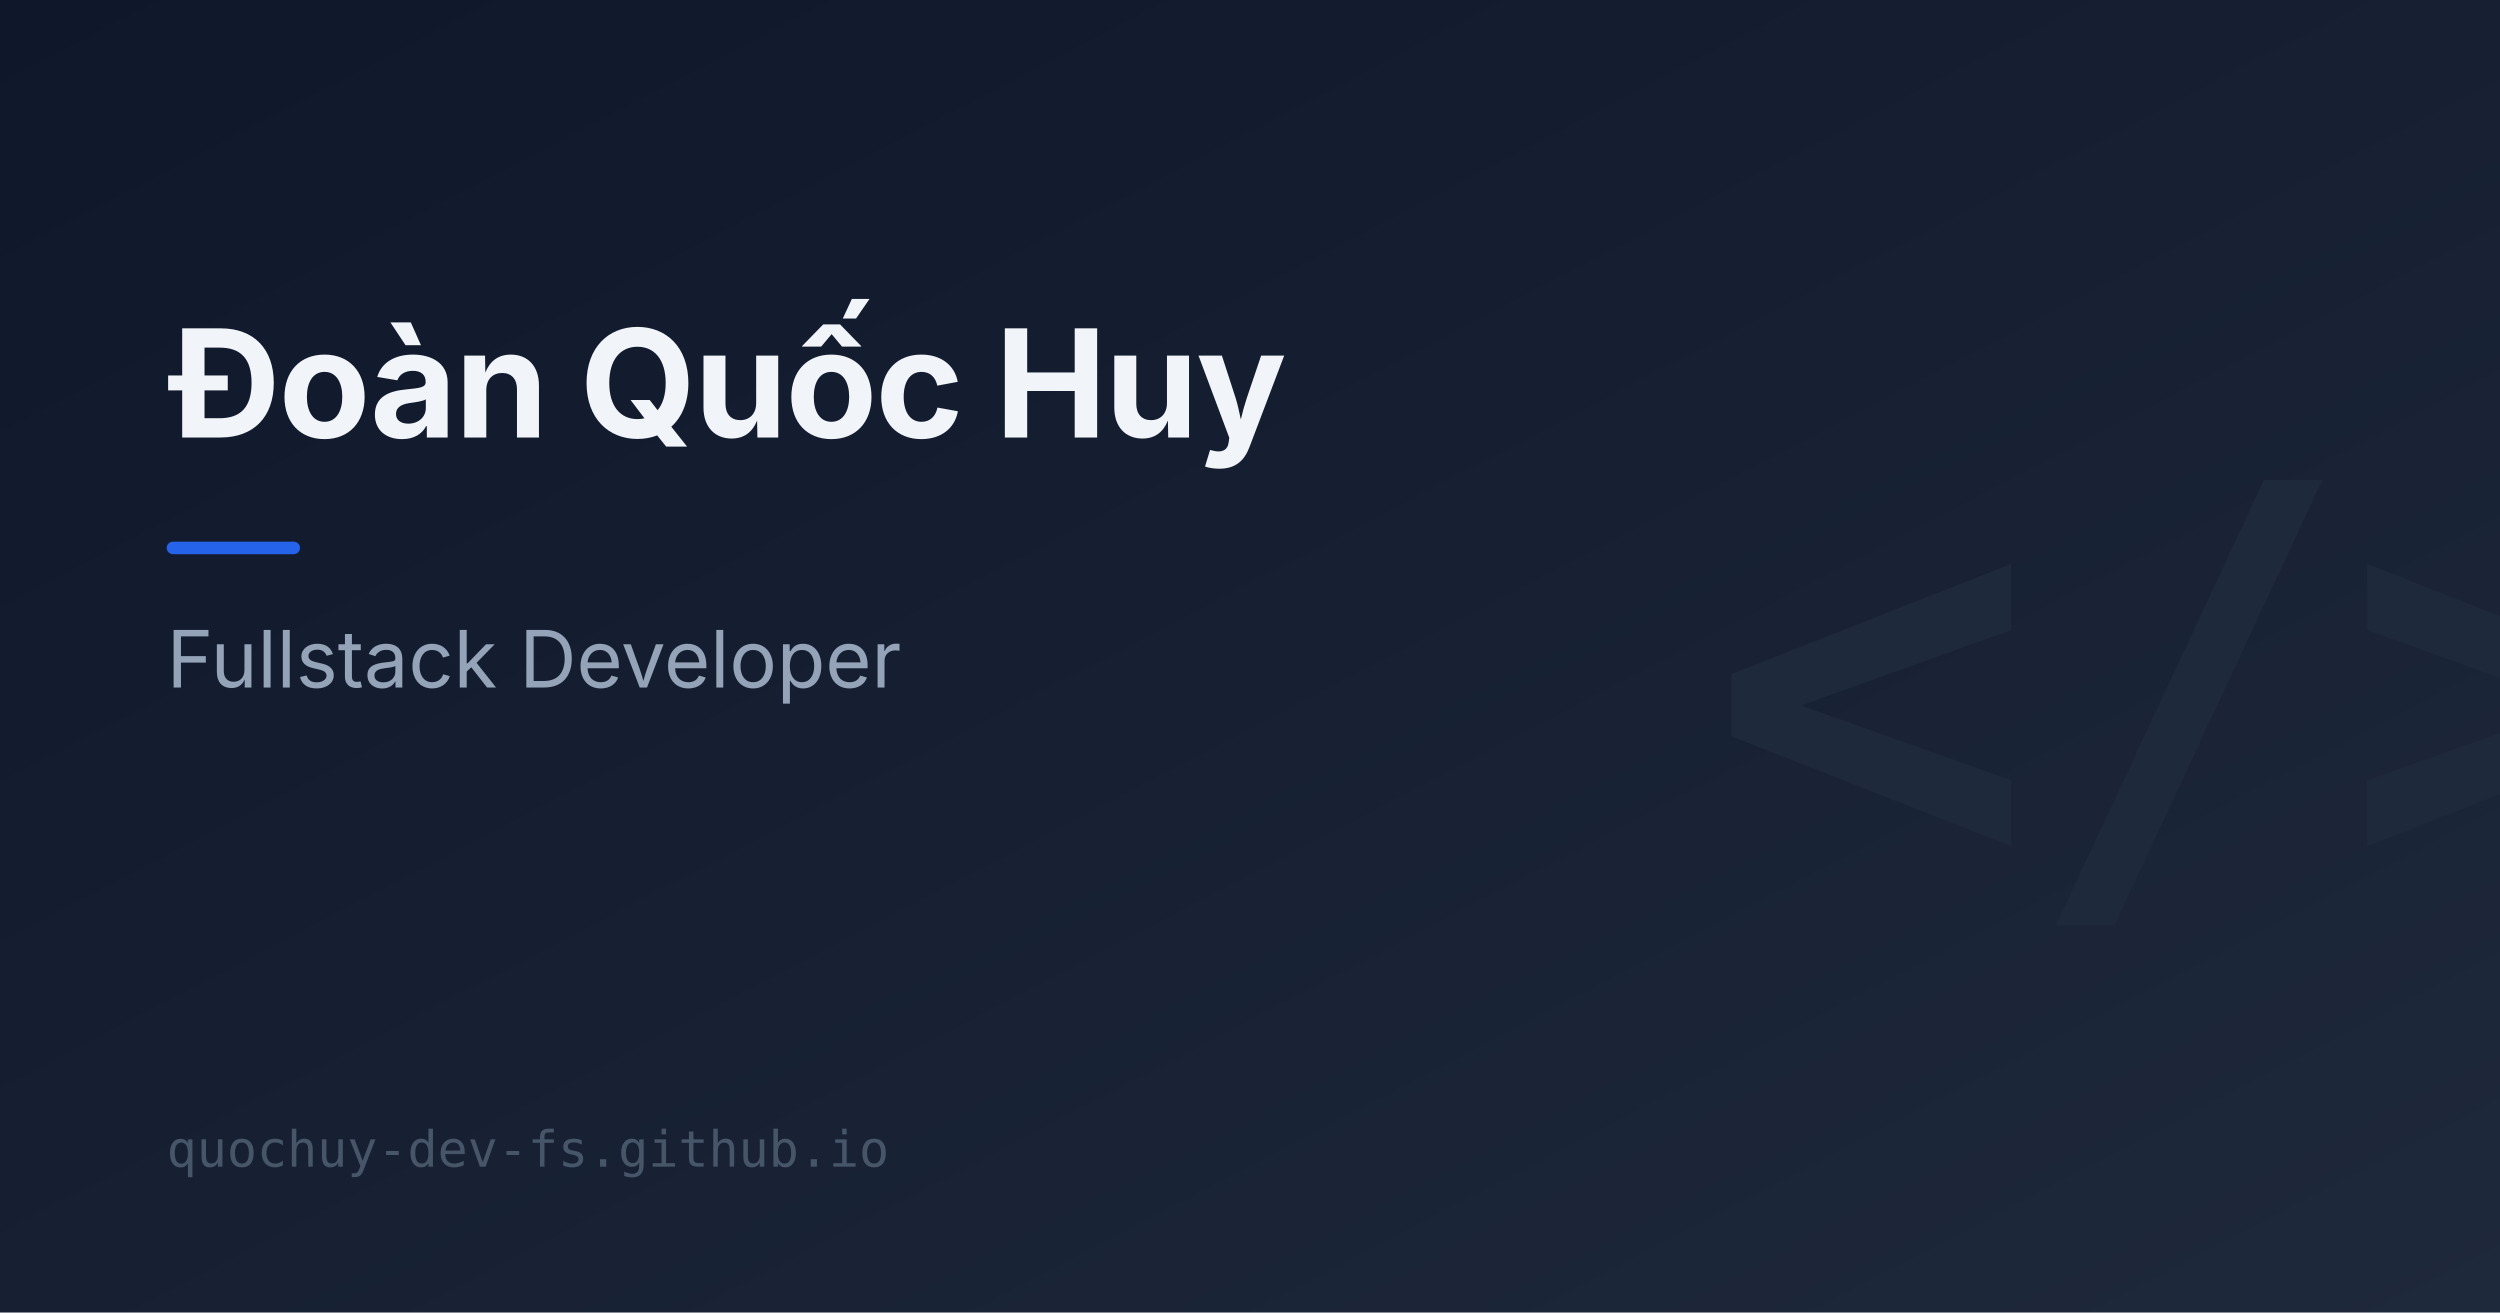
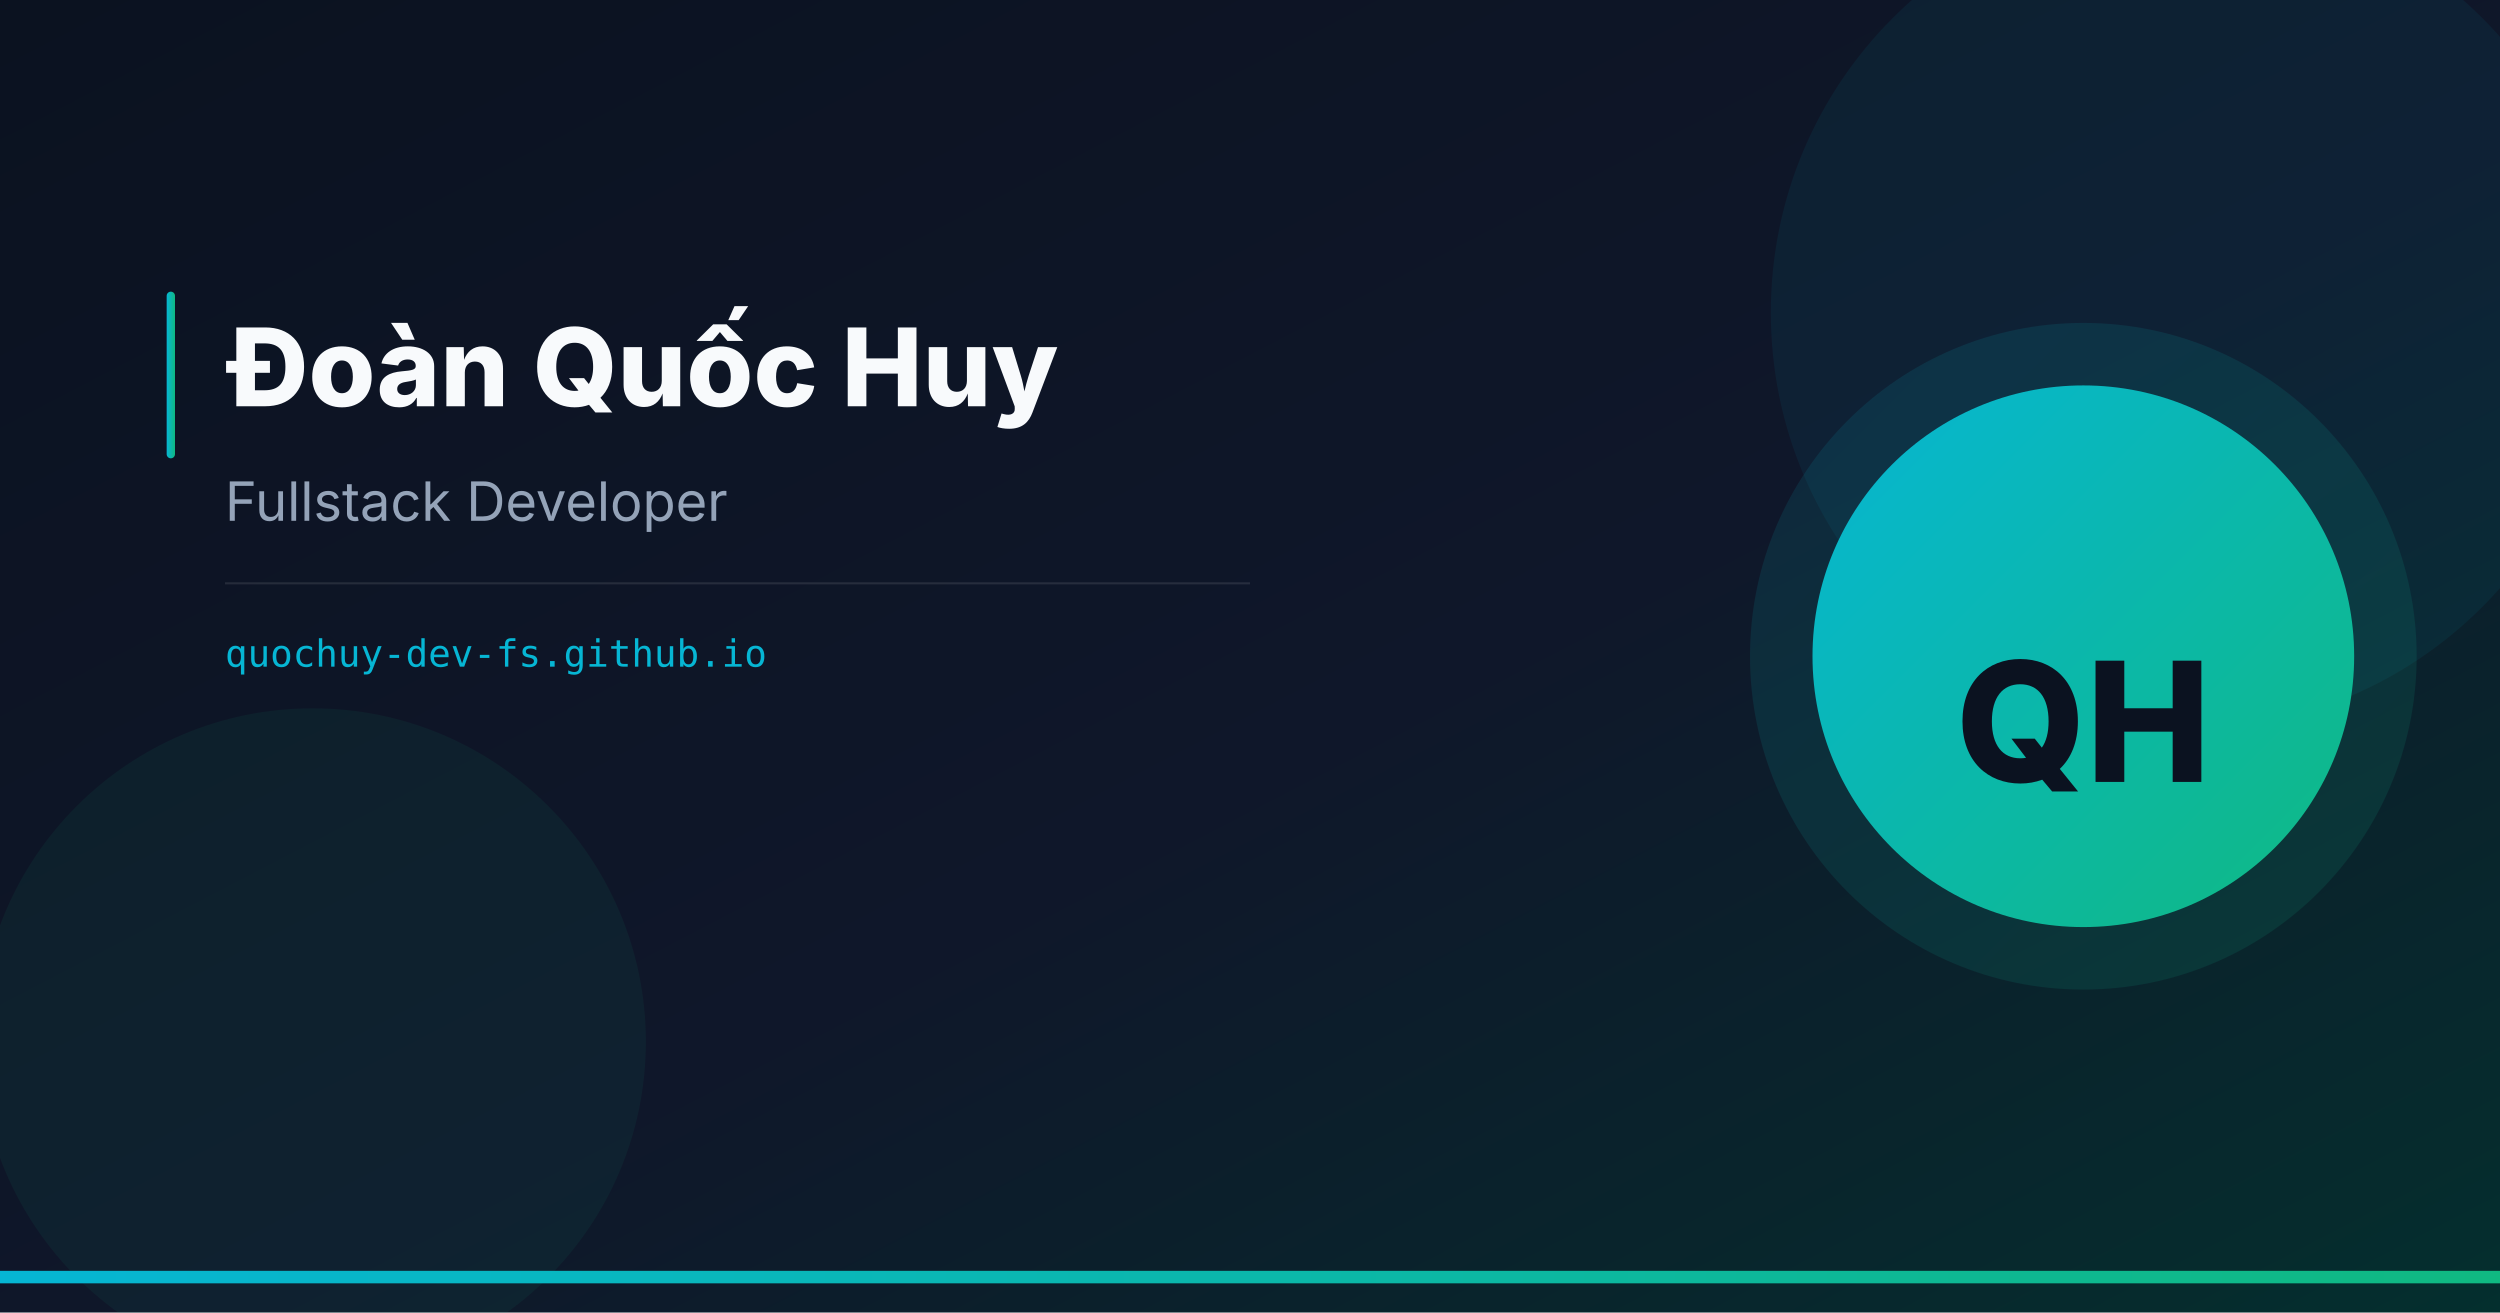
<svg xmlns="http://www.w3.org/2000/svg" width="1200" height="630" viewBox="0 0 1200 630" role="img" aria-label="Đoàn Quốc Huy — Fullstack Developer">
  <defs>
-     <linearGradient id="bg" x1="0" y1="0" x2="1" y2="1">
-       <stop offset="0%" stop-color="#0f172a" />
-       <stop offset="100%" stop-color="#1e293b" />
+     <linearGradient id="bg-grad" x1="0%" y1="0%" x2="100%" y2="100%">
+       <stop offset="0%" stop-color="#0b1220" />
+       <stop offset="55%" stop-color="#0f172a" />
+       <stop offset="100%" stop-color="#042f2e" />
+     </linearGradient>
+     <linearGradient id="accent-grad" x1="0%" y1="0%" x2="100%" y2="0%">
+       <stop offset="0%" stop-color="#06b6d4" />
+       <stop offset="100%" stop-color="#10b981" />
+     </linearGradient>
+     <linearGradient id="circle-grad" x1="0%" y1="0%" x2="100%" y2="100%">
+       <stop offset="0%" stop-color="#06b6d4" />
+       <stop offset="100%" stop-color="#10b981" />
    </linearGradient>
  </defs>
-   <rect width="1200" height="630" fill="url(#bg)" />
-   <text x="820" y="420" font-family="ui-monospace, Menlo, Consolas, monospace" font-size="260" font-weight="700" fill="#1e293b" letter-spacing="-4">&lt;/&gt;</text>
-   <rect x="80" y="260" width="64" height="6" rx="3" fill="#2563eb" />
-   <text x="80" y="210" font-family="system-ui, -apple-system, BlinkMacSystemFont, 'Segoe UI', sans-serif" font-size="72" font-weight="700" fill="#f1f5f9" letter-spacing="-1">Đoàn Quốc Huy</text>
-   <text x="80" y="330" font-family="system-ui, -apple-system, BlinkMacSystemFont, 'Segoe UI', sans-serif" font-size="38" font-weight="400" fill="#94a3b8">Fullstack Developer</text>
-   <text x="80" y="560" font-family="ui-monospace, Menlo, Consolas, monospace" font-size="24" fill="#475569">quochuy-dev-fs.github.io</text>
+   <rect width="1200" height="630" fill="url(#bg-grad)" />
+   <circle cx="1050" cy="150" r="200" fill="#06b6d4" opacity="0.07" />
+   <circle cx="150" cy="500" r="160" fill="#10b981" opacity="0.07" />
+   <rect x="0" y="610" width="1200" height="6" fill="url(#accent-grad)" />
+   <rect x="80" y="140" width="4" height="80" rx="2" fill="url(#accent-grad)" />
+   <text x="108" y="195" font-family="ui-sans-serif,system-ui,-apple-system,sans-serif" font-size="52" font-weight="800" fill="#f8fafc">Đoàn Quốc Huy</text>
+   <text x="108" y="250" font-family="ui-sans-serif,system-ui,-apple-system,sans-serif" font-size="26" font-weight="400" fill="#94a3b8">Fullstack Developer</text>
+   <line x1="108" y1="280" x2="600" y2="280" stroke="#ffffff" stroke-opacity="0.10" stroke-width="1" />
+   <text x="108" y="320" font-family="ui-monospace,'Cascadia Code',Consolas,monospace" font-size="18" fill="#06b6d4">quochuy-dev-fs.github.io</text>
+   <circle cx="1000" cy="315" r="160" fill="url(#circle-grad)" opacity="0.12" />
+   <circle cx="1000" cy="315" r="130" fill="url(#circle-grad)" />
+   <text x="1000" y="345" text-anchor="middle" dominant-baseline="middle" font-family="ui-sans-serif,system-ui,-apple-system,sans-serif" font-size="80" font-weight="800" fill="#0b1220">QH</text>
</svg>
